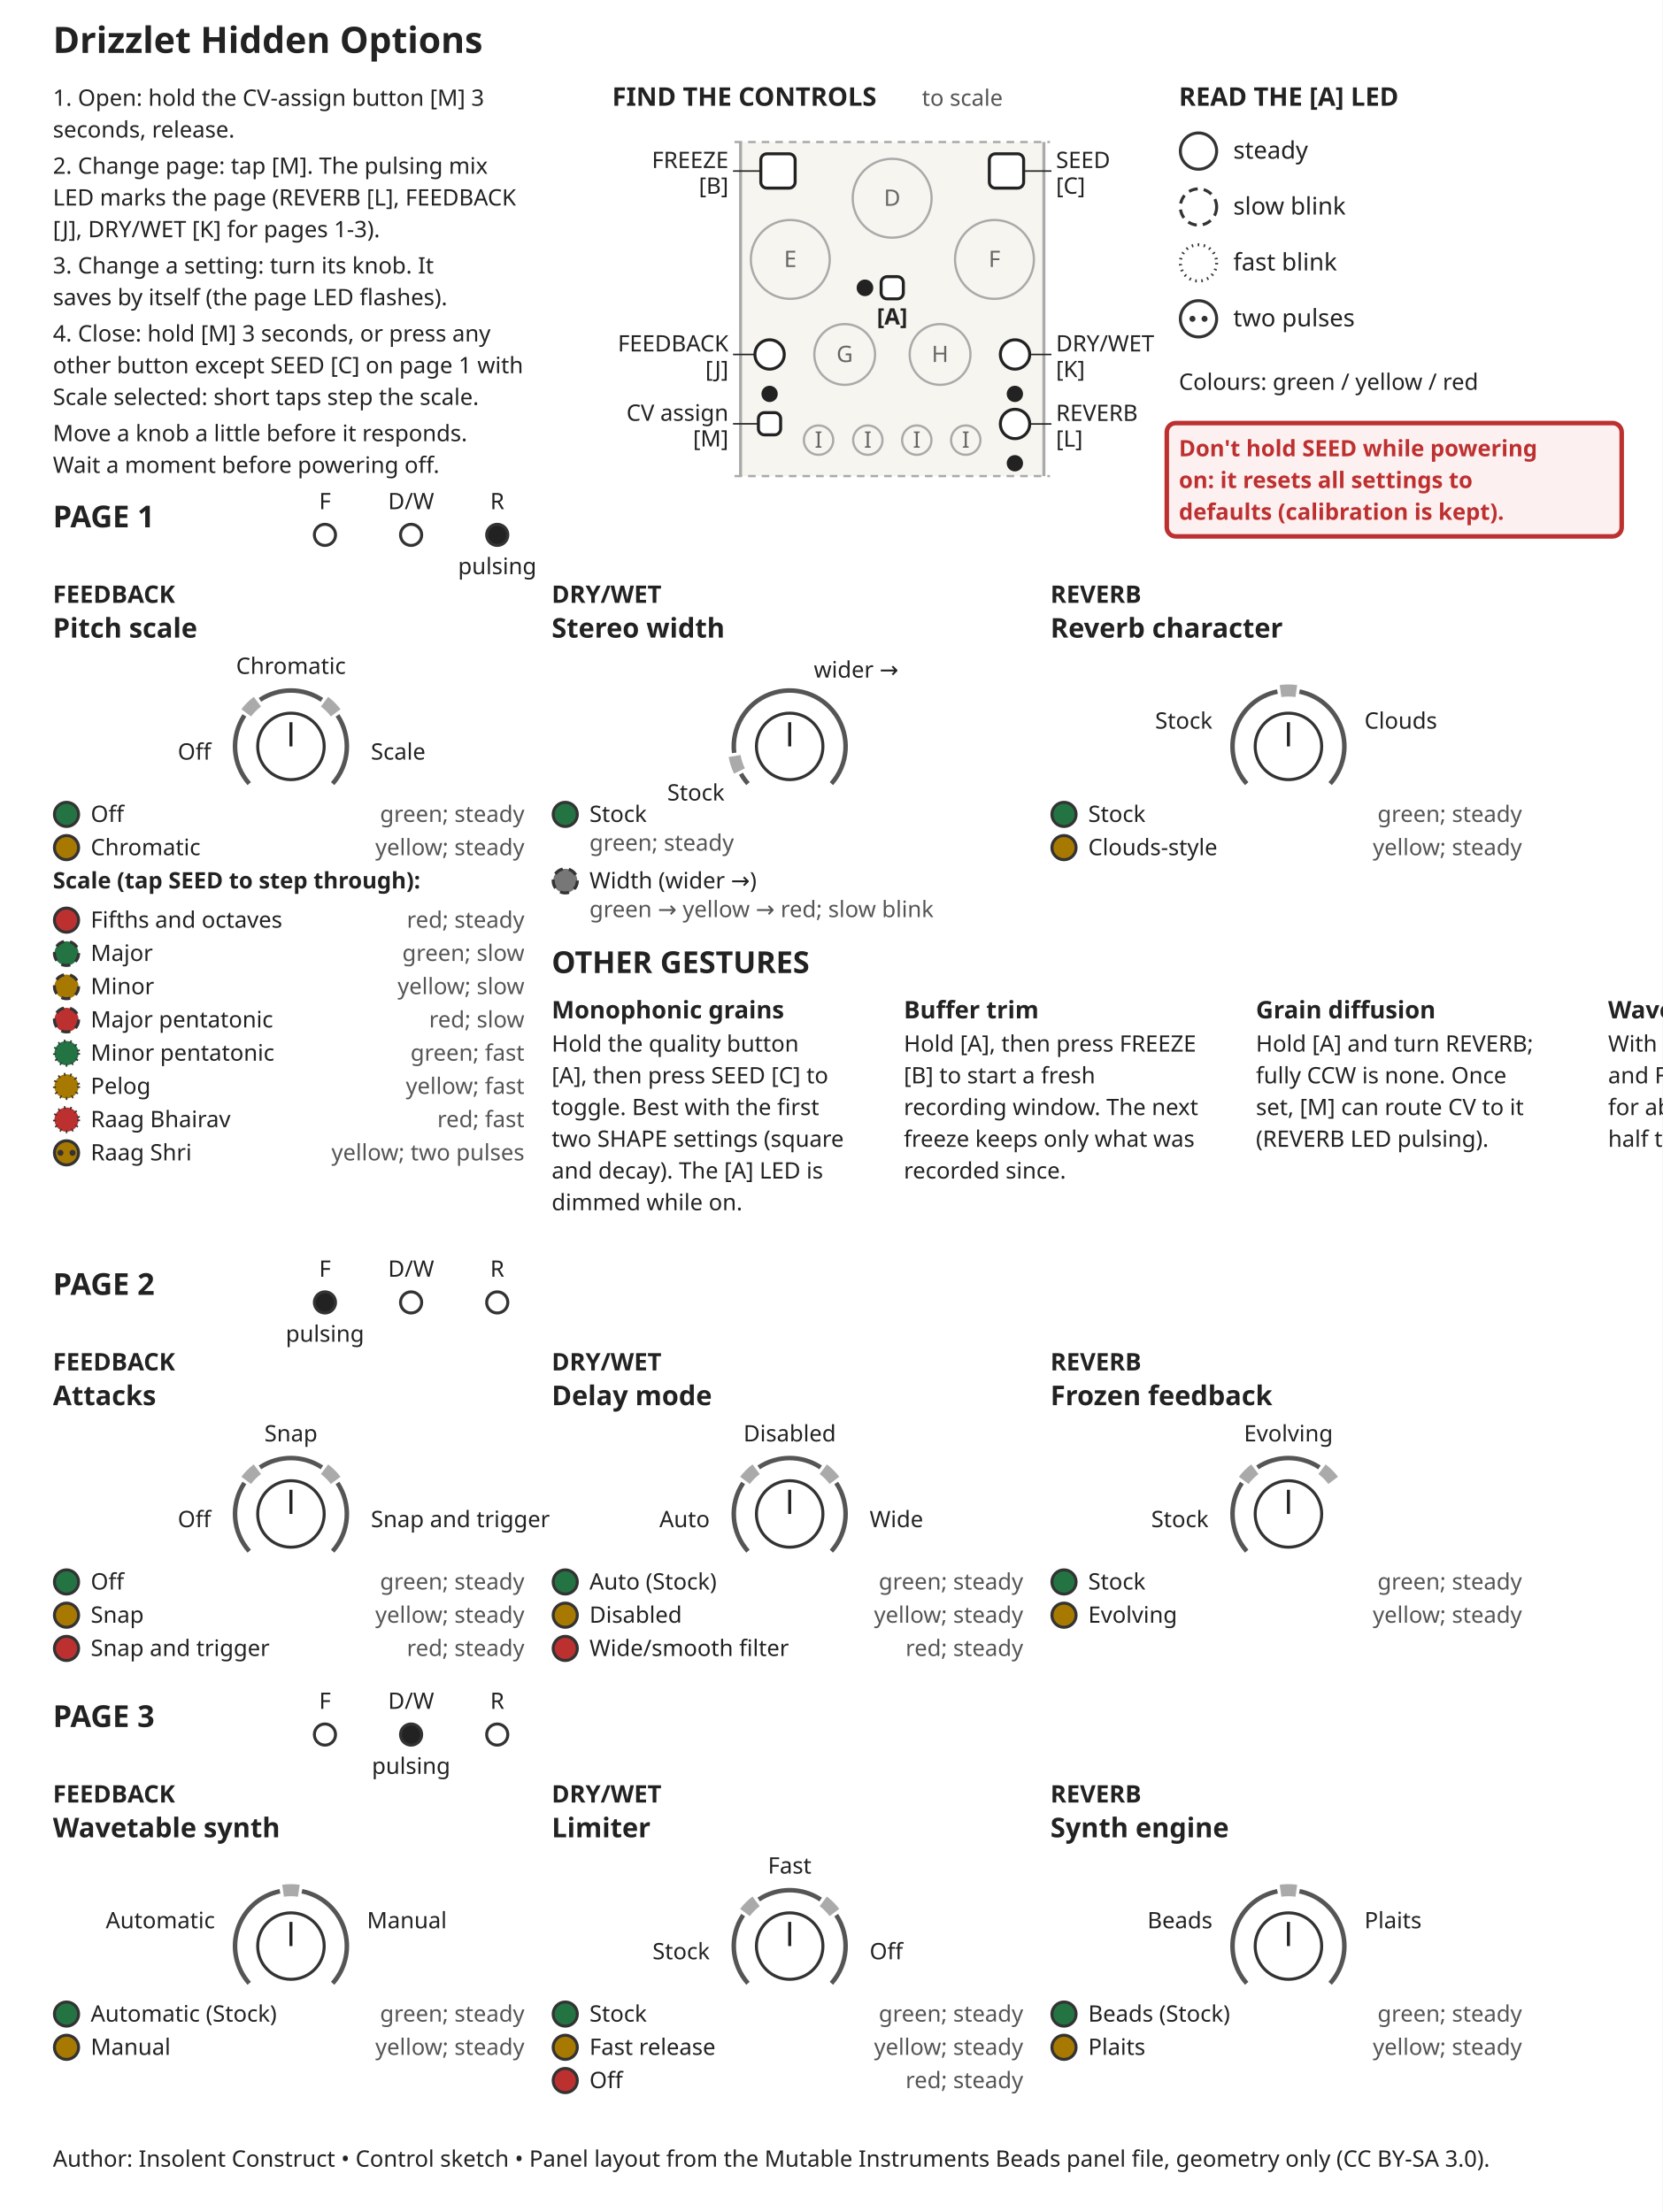
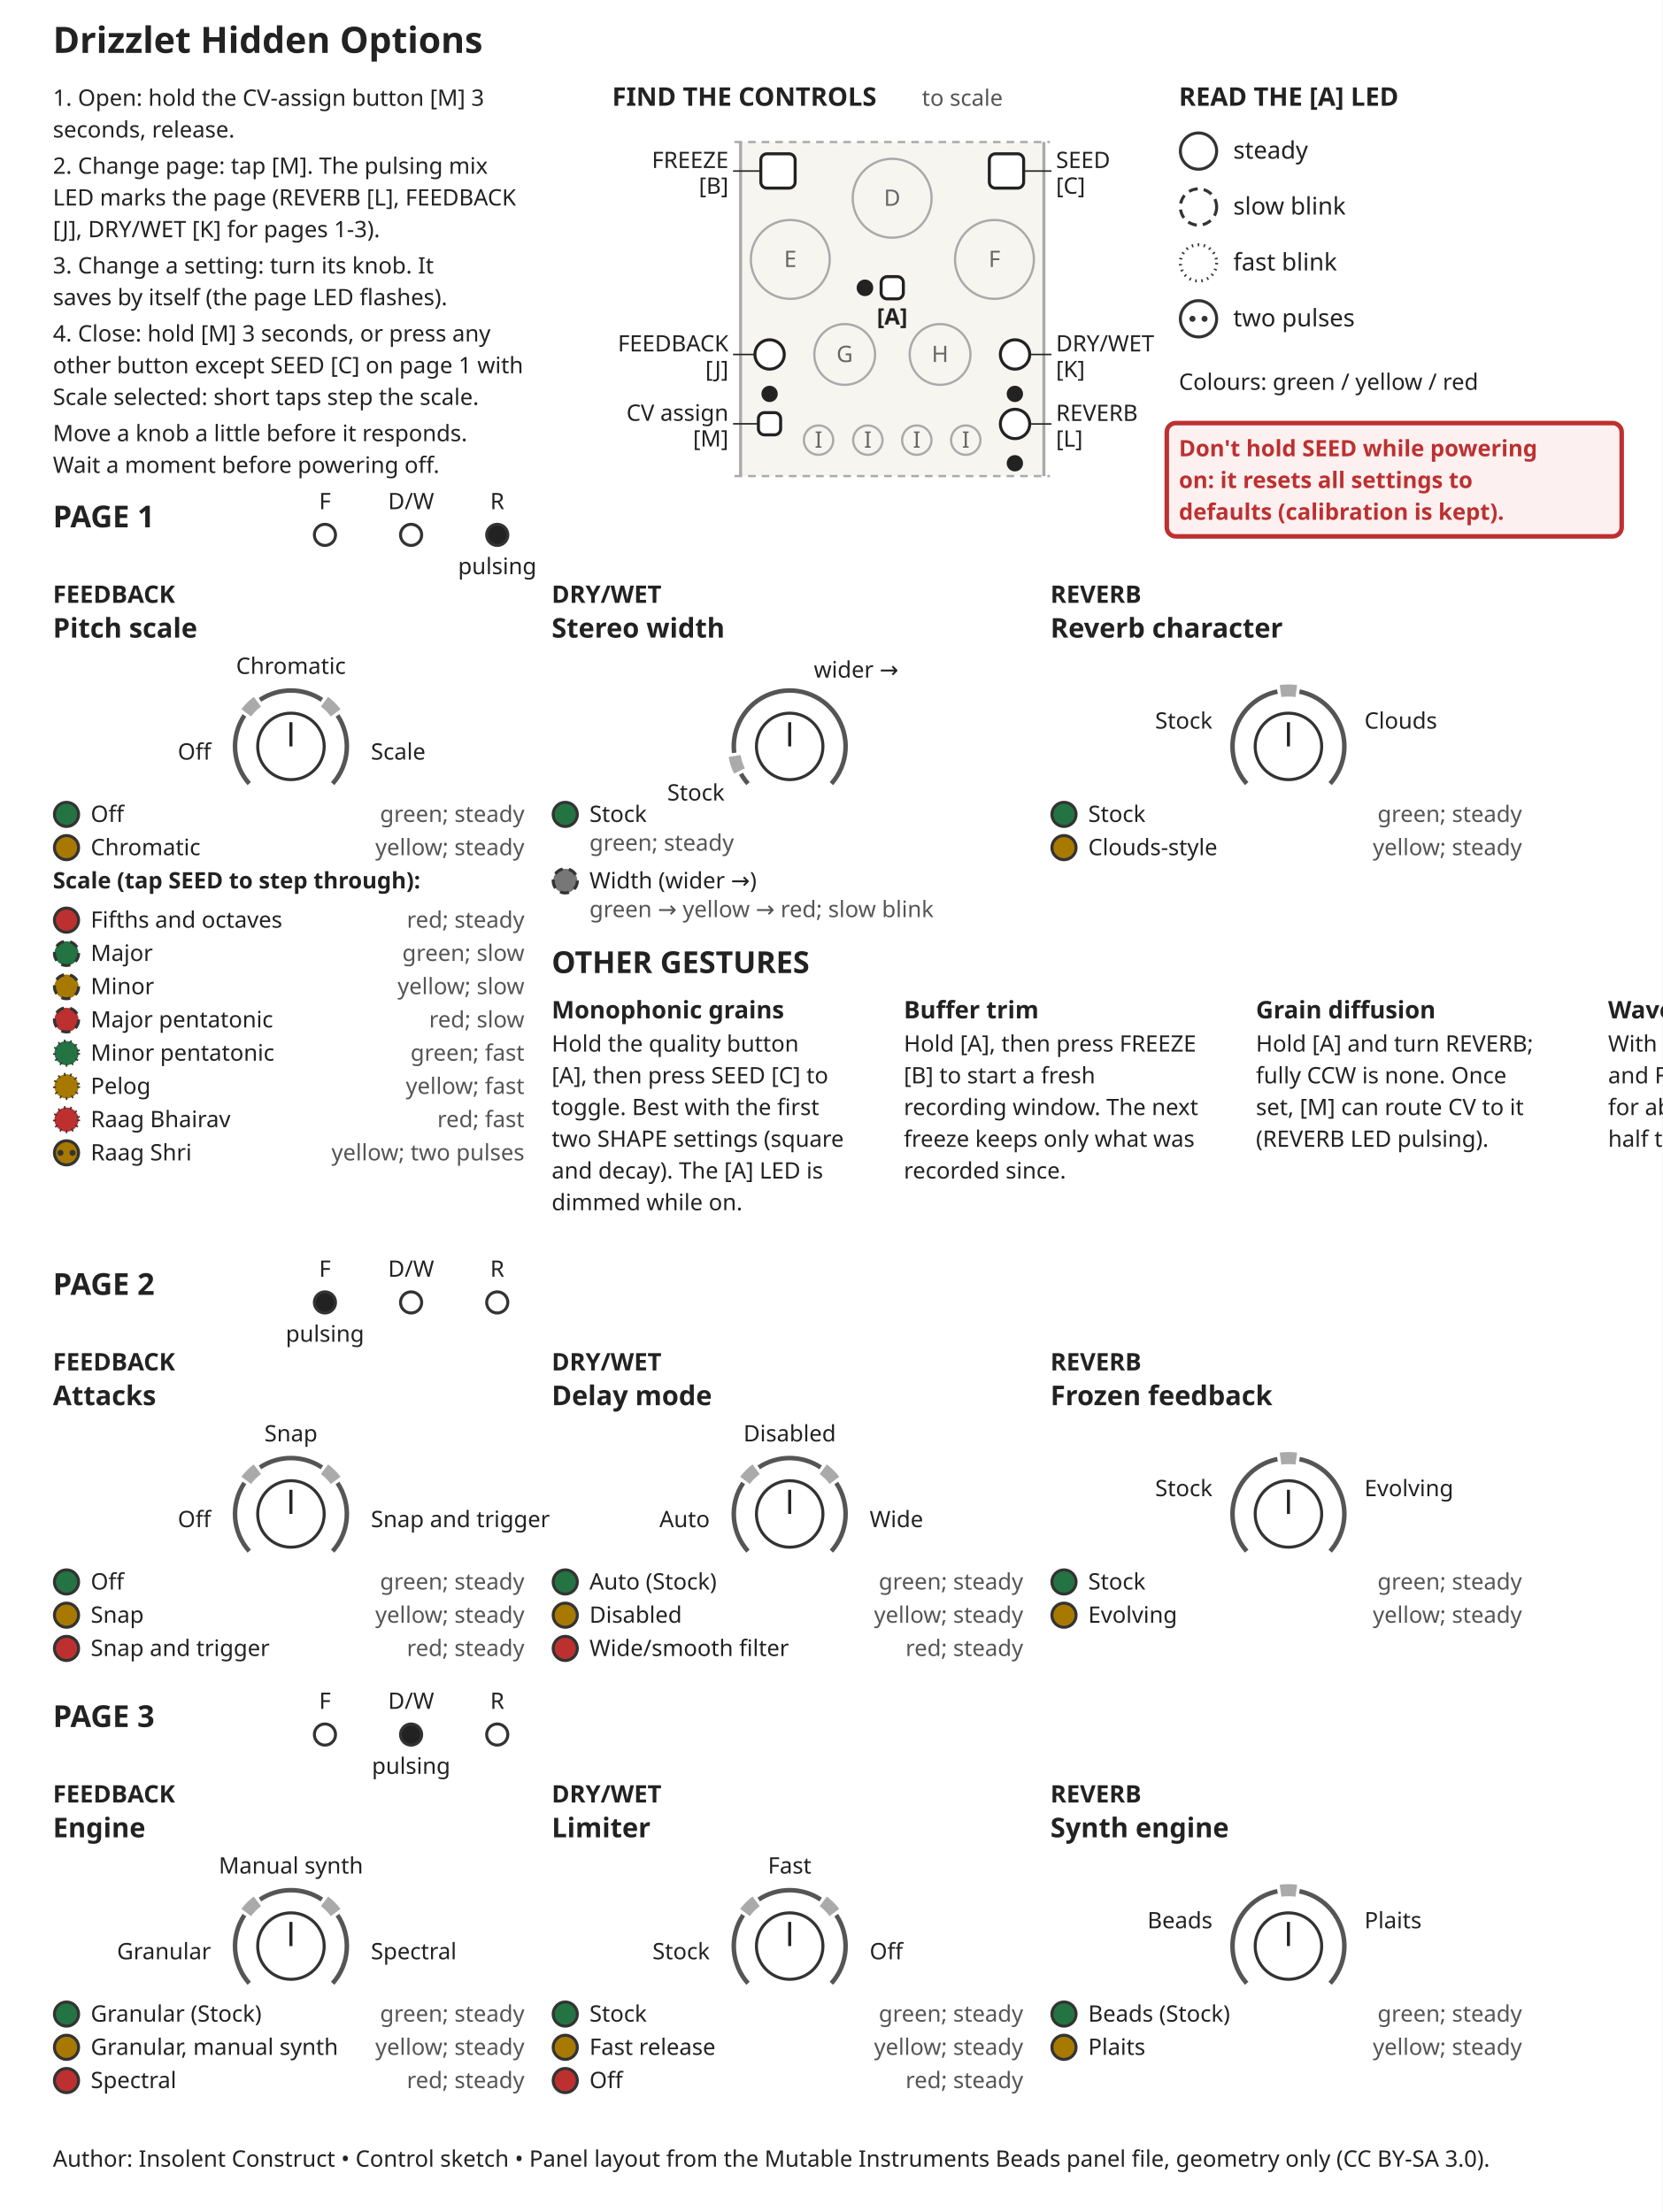
<svg xmlns="http://www.w3.org/2000/svg" width="190mm" height="252.87mm" viewBox="0 0 1100 1464" role="img" aria-labelledby="title desc">
  <rect width="100%" height="100%" fill="white" />
  <g font-family="sans-serif" fill="#222">
    <text x="35" y="35" font-size="24" font-weight="bold" fill="#222" text-anchor="start">Drizzlet Hidden Options</text>
    <text x="35" y="70" font-size="15" font-weight="normal" fill="#222" text-anchor="start">1. Open: hold the CV-assign button [M] 3</text>
    <text x="35" y="91" font-size="15" font-weight="normal" fill="#222" text-anchor="start">seconds, release.</text>
    <text x="35" y="115" font-size="15" font-weight="normal" fill="#222" text-anchor="start">2. Change page: tap [M]. The pulsing mix</text>
    <text x="35" y="136" font-size="15" font-weight="normal" fill="#222" text-anchor="start">LED marks the page (REVERB [L], FEEDBACK</text>
    <text x="35" y="157" font-size="15" font-weight="normal" fill="#222" text-anchor="start">[J], DRY/WET [K] for pages 1-3).</text>
    <text x="35" y="181" font-size="15" font-weight="normal" fill="#222" text-anchor="start">3. Change a setting: turn its knob. It</text>
    <text x="35" y="202" font-size="15" font-weight="normal" fill="#222" text-anchor="start">saves by itself (the page LED flashes).</text>
    <text x="35" y="226" font-size="15" font-weight="normal" fill="#222" text-anchor="start">4. Close: hold [M] 3 seconds, or press any</text>
    <text x="35" y="247" font-size="15" font-weight="normal" fill="#222" text-anchor="start">other button except SEED [C] on page 1 with</text>
    <text x="35" y="268" font-size="15" font-weight="normal" fill="#222" text-anchor="start">Scale selected: short taps step the scale.</text>
    <text x="35" y="292" font-size="15" font-weight="normal" fill="#222" text-anchor="start">Move a knob a little before it responds.</text>
    <text x="35" y="313" font-size="15" font-weight="normal" fill="#222" text-anchor="start">Wait a moment before powering off.</text>
    <text x="405" y="70" font-size="17" font-weight="bold" fill="#222" text-anchor="start">FIND THE CONTROLS</text>
    <text x="610" y="70" font-size="15" font-weight="normal" fill="#555" text-anchor="start">to scale</text>
    <rect x="490.0" y="94.0" width="200.7" height="221.1" fill="#f6f5f0" />
    <line x1="486.0" y1="94.0" x2="694.7" y2="94.0" stroke="#aaa" stroke-width="1.5" stroke-dasharray="5 4" />
    <line x1="486.0" y1="315.1" x2="694.7" y2="315.1" stroke="#aaa" stroke-width="1.5" stroke-dasharray="5 4" />
    <line x1="490.0" y1="94.0" x2="490.0" y2="315.1" stroke="#aaa" stroke-width="2" />
    <line x1="690.7" y1="94.0" x2="690.7" y2="315.1" stroke="#aaa" stroke-width="2" />
    <circle cx="541.6" cy="291.3" r="9.7" fill="none" stroke="#aaa" stroke-width="1.5" />
    <text x="541.6" y="296.3" font-size="15" font-weight="normal" fill="#666" text-anchor="middle">I</text>
    <circle cx="574.2" cy="291.3" r="9.7" fill="none" stroke="#aaa" stroke-width="1.5" />
    <text x="574.2" y="296.3" font-size="15" font-weight="normal" fill="#666" text-anchor="middle">I</text>
    <circle cx="606.6" cy="291.3" r="9.7" fill="none" stroke="#aaa" stroke-width="1.5" />
    <text x="606.6" y="296.3" font-size="15" font-weight="normal" fill="#666" text-anchor="middle">I</text>
    <circle cx="639.0" cy="291.3" r="9.7" fill="none" stroke="#aaa" stroke-width="1.5" />
    <text x="639.0" y="296.3" font-size="15" font-weight="normal" fill="#666" text-anchor="middle">I</text>
    <circle cx="558.9" cy="234.6" r="20.1" fill="none" stroke="#aaa" stroke-width="1.5" />
    <text x="558.9" y="239.6" font-size="15" font-weight="normal" fill="#666" text-anchor="middle">G</text>
    <circle cx="522.9" cy="171.7" r="26.1" fill="none" stroke="#aaa" stroke-width="1.5" />
    <text x="522.9" y="176.7" font-size="15" font-weight="normal" fill="#666" text-anchor="middle">E</text>
    <circle cx="658.0" cy="171.7" r="26.1" fill="none" stroke="#aaa" stroke-width="1.5" />
    <text x="658.0" y="176.7" font-size="15" font-weight="normal" fill="#666" text-anchor="middle">F</text>
    <rect x="583.0" y="183.1" width="14.7" height="14.7" rx="4" fill="white" stroke="#222" stroke-width="2" />
    <circle cx="572.3" cy="190.5" r="4.5" fill="#222" stroke="#222" stroke-width="2" />
    <rect x="501.8" y="273.1" width="14.7" height="14.7" rx="4" fill="white" stroke="#222" stroke-width="2" />
    <circle cx="622.0" cy="234.6" r="20.1" fill="none" stroke="#aaa" stroke-width="1.5" />
    <text x="622.0" y="239.6" font-size="15" font-weight="normal" fill="#666" text-anchor="middle">H</text>
    <circle cx="509.2" cy="234.6" r="9.7" fill="white" stroke="#222" stroke-width="2" />
    <circle cx="671.6" cy="234.6" r="9.7" fill="white" stroke="#222" stroke-width="2" />
    <circle cx="671.6" cy="280.6" r="9.7" fill="white" stroke="#222" stroke-width="2" />
    <circle cx="590.3" cy="131.2" r="26.1" fill="none" stroke="#aaa" stroke-width="1.5" />
    <text x="590.3" y="136.2" font-size="15" font-weight="normal" fill="#666" text-anchor="middle">D</text>
    <rect x="503.4" y="101.8" width="22.7" height="22.7" rx="4" fill="white" stroke="#222" stroke-width="2" />
    <rect x="654.6" y="101.8" width="22.7" height="22.7" rx="4" fill="white" stroke="#222" stroke-width="2" />
    <circle cx="509.2" cy="260.7" r="4.4" fill="#222" stroke="#222" stroke-width="2" />
    <circle cx="671.5" cy="260.7" r="4.4" fill="#222" stroke="#222" stroke-width="2" />
    <circle cx="671.5" cy="306.6" r="4.4" fill="#222" stroke="#222" stroke-width="2" />
    <text x="482.0" y="111.2" font-size="15" font-weight="normal" fill="#222" text-anchor="end">FREEZE</text>
    <text x="482.0" y="128.2" font-size="15" font-weight="normal" fill="#222" text-anchor="end">[B]</text>
    <line x1="485.0" y1="113.2" x2="503.4" y2="113.2" stroke="#222" stroke-width="1" />
    <text x="698.7" y="111.2" font-size="15" font-weight="normal" fill="#222" text-anchor="start">SEED</text>
    <text x="698.7" y="128.2" font-size="15" font-weight="normal" fill="#222" text-anchor="start">[C]</text>
    <line x1="695.7" y1="113.2" x2="677.3" y2="113.2" stroke="#222" stroke-width="1" />
    <text x="590.3" y="214.8" font-size="15" font-weight="bold" fill="#222" text-anchor="middle">[A]</text>
    <text x="482.0" y="232.6" font-size="15" font-weight="normal" fill="#222" text-anchor="end">FEEDBACK</text>
    <text x="482.0" y="249.6" font-size="15" font-weight="normal" fill="#222" text-anchor="end">[J]</text>
    <line x1="485.0" y1="234.6" x2="499.6" y2="234.6" stroke="#222" stroke-width="1" />
    <text x="482.0" y="278.5" font-size="15" font-weight="normal" fill="#222" text-anchor="end">CV assign</text>
    <text x="482.0" y="295.5" font-size="15" font-weight="normal" fill="#222" text-anchor="end">[M]</text>
    <line x1="485.0" y1="280.5" x2="501.8" y2="280.5" stroke="#222" stroke-width="1" />
    <text x="698.7" y="232.6" font-size="15" font-weight="normal" fill="#222" text-anchor="start">DRY/WET</text>
    <text x="698.7" y="249.6" font-size="15" font-weight="normal" fill="#222" text-anchor="start">[K]</text>
    <line x1="695.7" y1="234.6" x2="681.2" y2="234.6" stroke="#222" stroke-width="1" />
    <text x="698.7" y="278.6" font-size="15" font-weight="normal" fill="#222" text-anchor="start">REVERB</text>
    <text x="698.7" y="295.6" font-size="15" font-weight="normal" fill="#222" text-anchor="start">[L]</text>
    <line x1="695.7" y1="280.6" x2="681.2" y2="280.6" stroke="#222" stroke-width="1" />
    <text x="780" y="70" font-size="17" font-weight="bold" fill="#222" text-anchor="start">READ THE [A] LED</text>
    <circle cx="793" cy="100" r="12" fill="white" stroke="#333" stroke-width="2" />
    <text x="816" y="105" font-size="16" font-weight="normal" fill="#222" text-anchor="start">steady</text>
    <circle cx="793" cy="137" r="12" fill="white" stroke="#333" stroke-width="2" stroke-dasharray="6 4" />
    <text x="816" y="142" font-size="16" font-weight="normal" fill="#222" text-anchor="start">slow blink</text>
    <circle cx="793" cy="174" r="12" fill="white" stroke="#333" stroke-width="2" stroke-dasharray="1 3" />
    <text x="816" y="179" font-size="16" font-weight="normal" fill="#222" text-anchor="start">fast blink</text>
    <circle cx="793" cy="211" r="12" fill="white" stroke="#333" stroke-width="2" />
    <circle cx="789" cy="211" r="1" fill="#222" stroke="#333" stroke-width="2" />
    <circle cx="797" cy="211" r="1" fill="#222" stroke="#333" stroke-width="2" />
    <text x="816" y="216" font-size="16" font-weight="normal" fill="#222" text-anchor="start">two pulses</text>
    <text x="780" y="258" font-size="15" font-weight="normal" fill="#222" text-anchor="start">Colours: green / yellow / red</text>
    <rect x="772" y="280" width="301" height="75" rx="6" fill="#fdf0f0" stroke="#bd3030" stroke-width="3" />
    <text x="780" y="302" font-size="15" font-weight="bold" fill="#bd3030" text-anchor="start">Don't hold SEED while powering</text>
    <text x="780" y="323" font-size="15" font-weight="bold" fill="#bd3030" text-anchor="start">on: it resets all settings to</text>
    <text x="780" y="344" font-size="15" font-weight="bold" fill="#bd3030" text-anchor="start">defaults (calibration is kept).</text>
    <text x="35" y="349" font-size="20" font-weight="bold" fill="#222" text-anchor="start">PAGE 1</text>
    <text x="215" y="337" font-size="15" font-weight="normal" fill="#222" text-anchor="middle">F</text>
    <circle cx="215" cy="354" r="7" fill="white" stroke="#333" stroke-width="2" />
    <text x="272" y="337" font-size="15" font-weight="normal" fill="#222" text-anchor="middle">D/W</text>
    <circle cx="272" cy="354" r="7" fill="white" stroke="#333" stroke-width="2" />
    <text x="329" y="337" font-size="15" font-weight="normal" fill="#222" text-anchor="middle">R</text>
    <circle cx="329" cy="354" r="7" fill="#222" stroke="#333" stroke-width="2" />
    <text x="329" y="380" font-size="15" font-weight="normal" fill="#222" text-anchor="middle">pulsing</text>
    <text x="35" y="399" font-size="16" font-weight="bold" fill="#222" text-anchor="start">FEEDBACK</text>
    <text x="35" y="422" font-size="18" font-weight="bold" fill="#222" text-anchor="start">Pitch scale</text>
    <circle cx="192.5" cy="494" r="22" fill="white" stroke="#333" stroke-width="2" />
    <path d="M 192.5 494 v -16" stroke="#222" stroke-width="2" />
    <path d="M 164.900 518.642 A 37 37 0 0 1 161.703 473.492" fill="none" stroke="#555" stroke-width="3" />
    <text x="139.63" y="502.74" font-size="15" font-weight="normal" fill="#222" text-anchor="end">Off</text>
    <path d="M 171.992 463.203 A 37 37 0 0 1 213.008 463.203" fill="none" stroke="#555" stroke-width="3" />
    <text x="192.5" y="446.0" font-size="15" font-weight="normal" fill="#222" text-anchor="middle">Chromatic</text>
    <path d="M 223.297 473.492 A 37 37 0 0 1 220.100 518.642" fill="none" stroke="#555" stroke-width="3" />
    <text x="245.37" y="502.74" font-size="15" font-weight="normal" fill="#222" text-anchor="start">Scale</text>
    <path d="M 162.912 471.784 A 37 37 0 0 1 170.284 464.412" fill="none" stroke="#aaa" stroke-width="8" />
    <path d="M 214.716 464.412 A 37 37 0 0 1 222.088 471.784" fill="none" stroke="#aaa" stroke-width="8" />
    <circle cx="44" cy="539" r="8" fill="#247443" stroke="#333" stroke-width="2" />
    <text x="60" y="544" font-size="15" font-weight="normal" fill="#222" text-anchor="start">Off</text>
    <text x="347" y="544" font-size="15" font-weight="normal" fill="#555" text-anchor="end">green; steady</text>
    <circle cx="44" cy="561" r="8" fill="#a87900" stroke="#333" stroke-width="2" />
    <text x="60" y="566" font-size="15" font-weight="normal" fill="#222" text-anchor="start">Chromatic</text>
    <text x="347" y="566" font-size="15" font-weight="normal" fill="#555" text-anchor="end">yellow; steady</text>
    <text x="35" y="588" font-size="15" font-weight="bold" fill="#222" text-anchor="start">Scale (tap SEED to step through):</text>
    <circle cx="44" cy="609" r="8" fill="#bd3030" stroke="#333" stroke-width="2" />
    <text x="60" y="614" font-size="15" font-weight="normal" fill="#222" text-anchor="start">Fifths and octaves</text>
    <text x="347" y="614" font-size="15" font-weight="normal" fill="#555" text-anchor="end">red; steady</text>
    <circle cx="44" cy="631" r="8" fill="#247443" stroke="#333" stroke-width="2" stroke-dasharray="6 4" />
    <text x="60" y="636" font-size="15" font-weight="normal" fill="#222" text-anchor="start">Major</text>
    <text x="347" y="636" font-size="15" font-weight="normal" fill="#555" text-anchor="end">green; slow</text>
    <circle cx="44" cy="653" r="8" fill="#a87900" stroke="#333" stroke-width="2" stroke-dasharray="6 4" />
    <text x="60" y="658" font-size="15" font-weight="normal" fill="#222" text-anchor="start">Minor</text>
    <text x="347" y="658" font-size="15" font-weight="normal" fill="#555" text-anchor="end">yellow; slow</text>
    <circle cx="44" cy="675" r="8" fill="#bd3030" stroke="#333" stroke-width="2" stroke-dasharray="6 4" />
    <text x="60" y="680" font-size="15" font-weight="normal" fill="#222" text-anchor="start">Major pentatonic</text>
    <text x="347" y="680" font-size="15" font-weight="normal" fill="#555" text-anchor="end">red; slow</text>
    <circle cx="44" cy="697" r="8" fill="#247443" stroke="#333" stroke-width="2" stroke-dasharray="1 3" />
    <text x="60" y="702" font-size="15" font-weight="normal" fill="#222" text-anchor="start">Minor pentatonic</text>
    <text x="347" y="702" font-size="15" font-weight="normal" fill="#555" text-anchor="end">green; fast</text>
    <circle cx="44" cy="719" r="8" fill="#a87900" stroke="#333" stroke-width="2" stroke-dasharray="1 3" />
    <text x="60" y="724" font-size="15" font-weight="normal" fill="#222" text-anchor="start">Pelog</text>
    <text x="347" y="724" font-size="15" font-weight="normal" fill="#555" text-anchor="end">yellow; fast</text>
    <circle cx="44" cy="741" r="8" fill="#bd3030" stroke="#333" stroke-width="2" stroke-dasharray="1 3" />
    <text x="60" y="746" font-size="15" font-weight="normal" fill="#222" text-anchor="start">Raag Bhairav</text>
    <text x="347" y="746" font-size="15" font-weight="normal" fill="#555" text-anchor="end">red; fast</text>
    <circle cx="44" cy="763" r="8" fill="#a87900" stroke="#333" stroke-width="2" />
    <circle cx="40" cy="763" r="1" fill="#222" stroke="#333" stroke-width="2" />
    <circle cx="48" cy="763" r="1" fill="#222" stroke="#333" stroke-width="2" />
    <text x="60" y="768" font-size="15" font-weight="normal" fill="#222" text-anchor="start">Raag Shri</text>
    <text x="347" y="768" font-size="15" font-weight="normal" fill="#555" text-anchor="end">yellow; two pulses</text>
    <text x="365" y="399" font-size="16" font-weight="bold" fill="#222" text-anchor="start">DRY/WET</text>
    <text x="365" y="422" font-size="18" font-weight="bold" fill="#222" text-anchor="start">Stereo width</text>
    <circle cx="522.5" cy="494" r="22" fill="white" stroke="#333" stroke-width="2" />
    <path d="M 522.5 494 v -16" stroke="#222" stroke-width="2" />
    <path d="M 494.900 518.642 A 37 37 0 0 1 490.246 512.130" fill="none" stroke="#555" stroke-width="3" />
    <text x="479.38" y="529.81" font-size="15" font-weight="normal" fill="#222" text-anchor="end">Stock</text>
    <path d="M 485.750 498.291 A 37 37 0 1 1 550.100 518.642" fill="none" stroke="#555" stroke-width="3" />
    <text x="538.48" y="448.47" font-size="15" font-weight="normal" fill="#222" text-anchor="start">wider →</text>
    <path d="M 489.273 510.278 A 37 37 0 0 1 486.051 500.361" fill="none" stroke="#aaa" stroke-width="8" />
    <circle cx="374" cy="539" r="8" fill="#247443" stroke="#333" stroke-width="2" />
    <text x="390" y="544" font-size="15" font-weight="normal" fill="#222" text-anchor="start">Stock</text>
    <text x="390" y="563" font-size="15" font-weight="normal" fill="#555" text-anchor="start">green; steady</text>
    <circle cx="374" cy="583" r="8" fill="#777" stroke="#333" stroke-width="2" stroke-dasharray="6 4" />
    <text x="390" y="588" font-size="15" font-weight="normal" fill="#222" text-anchor="start">Width (wider →)</text>
    <text x="390" y="607" font-size="15" font-weight="normal" fill="#555" text-anchor="start">green → yellow → red; slow blink</text>
    <text x="695" y="399" font-size="16" font-weight="bold" fill="#222" text-anchor="start">REVERB</text>
    <text x="695" y="422" font-size="18" font-weight="bold" fill="#222" text-anchor="start">Reverb character</text>
    <circle cx="852.5" cy="494" r="22" fill="white" stroke="#333" stroke-width="2" />
    <path d="M 852.5 494 v -16" stroke="#222" stroke-width="2" />
    <path d="M 824.900 518.642 A 37 37 0 0 1 845.225 457.722" fill="none" stroke="#555" stroke-width="3" />
    <text x="802.22" y="482.23" font-size="15" font-weight="normal" fill="#222" text-anchor="end">Stock</text>
    <path d="M 859.775 457.722 A 37 37 0 0 1 880.100 518.642" fill="none" stroke="#555" stroke-width="3" />
    <text x="902.78" y="482.23" font-size="15" font-weight="normal" fill="#222" text-anchor="start">Clouds</text>
    <path d="M 847.287 457.369 A 37 37 0 0 1 857.713 457.369" fill="none" stroke="#aaa" stroke-width="8" />
    <circle cx="704" cy="539" r="8" fill="#247443" stroke="#333" stroke-width="2" />
    <text x="720" y="544" font-size="15" font-weight="normal" fill="#222" text-anchor="start">Stock</text>
    <text x="1007" y="544" font-size="15" font-weight="normal" fill="#555" text-anchor="end">green; steady</text>
    <circle cx="704" cy="561" r="8" fill="#a87900" stroke="#333" stroke-width="2" />
    <text x="720" y="566" font-size="15" font-weight="normal" fill="#222" text-anchor="start">Clouds-style</text>
    <text x="1007" y="566" font-size="15" font-weight="normal" fill="#555" text-anchor="end">yellow; steady</text>
    <text x="365" y="644" font-size="20" font-weight="bold" fill="#222" text-anchor="start">OTHER GESTURES</text>
    <text x="365" y="674" font-size="16" font-weight="bold" fill="#222" text-anchor="start">Monophonic grains</text>
    <text x="365" y="696" font-size="15" font-weight="normal" fill="#222" text-anchor="start">Hold the quality button</text>
    <text x="365" y="717" font-size="15" font-weight="normal" fill="#222" text-anchor="start">[A], then press SEED [C] to</text>
    <text x="365" y="738" font-size="15" font-weight="normal" fill="#222" text-anchor="start">toggle. Best with the first</text>
    <text x="365" y="759" font-size="15" font-weight="normal" fill="#222" text-anchor="start">two SHAPE settings (square</text>
    <text x="365" y="780" font-size="15" font-weight="normal" fill="#222" text-anchor="start">and decay). The [A] LED is</text>
    <text x="365" y="801" font-size="15" font-weight="normal" fill="#222" text-anchor="start">dimmed while on.</text>
    <text x="598" y="674" font-size="16" font-weight="bold" fill="#222" text-anchor="start">Buffer trim</text>
    <text x="598" y="696" font-size="15" font-weight="normal" fill="#222" text-anchor="start">Hold [A], then press FREEZE</text>
    <text x="598" y="717" font-size="15" font-weight="normal" fill="#222" text-anchor="start">[B] to start a fresh</text>
    <text x="598" y="738" font-size="15" font-weight="normal" fill="#222" text-anchor="start">recording window. The next</text>
    <text x="598" y="759" font-size="15" font-weight="normal" fill="#222" text-anchor="start">freeze keeps only what was</text>
    <text x="598" y="780" font-size="15" font-weight="normal" fill="#222" text-anchor="start">recorded since.</text>
    <text x="831" y="674" font-size="16" font-weight="bold" fill="#222" text-anchor="start">Grain diffusion</text>
    <text x="831" y="696" font-size="15" font-weight="normal" fill="#222" text-anchor="start">Hold [A] and turn REVERB;</text>
    <text x="831" y="717" font-size="15" font-weight="normal" fill="#222" text-anchor="start">fully CCW is none. Once</text>
    <text x="831" y="738" font-size="15" font-weight="normal" fill="#222" text-anchor="start">set, [M] can route CV to it</text>
    <text x="831" y="759" font-size="15" font-weight="normal" fill="#222" text-anchor="start">(REVERB LED pulsing).</text>
    <text x="1064" y="674" font-size="16" font-weight="bold" fill="#222" text-anchor="start">Wavetable synth (Manual)</text>
    <text x="1064" y="696" font-size="15" font-weight="normal" fill="#222" text-anchor="start">With both inputs unplugged</text>
    <text x="1064" y="717" font-size="15" font-weight="normal" fill="#222" text-anchor="start">and FREEZE off, hold [A]</text>
    <text x="1064" y="738" font-size="15" font-weight="normal" fill="#222" text-anchor="start">for about a second and a</text>
    <text x="1064" y="759" font-size="15" font-weight="normal" fill="#222" text-anchor="start">half to start or stop it.</text>
    <text x="35" y="857" font-size="20" font-weight="bold" fill="#222" text-anchor="start">PAGE 2</text>
    <text x="215" y="845" font-size="15" font-weight="normal" fill="#222" text-anchor="middle">F</text>
    <circle cx="215" cy="862" r="7" fill="#222" stroke="#333" stroke-width="2" />
    <text x="215" y="888" font-size="15" font-weight="normal" fill="#222" text-anchor="middle">pulsing</text>
    <text x="272" y="845" font-size="15" font-weight="normal" fill="#222" text-anchor="middle">D/W</text>
    <circle cx="272" cy="862" r="7" fill="white" stroke="#333" stroke-width="2" />
    <text x="329" y="845" font-size="15" font-weight="normal" fill="#222" text-anchor="middle">R</text>
    <circle cx="329" cy="862" r="7" fill="white" stroke="#333" stroke-width="2" />
    <text x="35" y="907" font-size="16" font-weight="bold" fill="#222" text-anchor="start">FEEDBACK</text>
    <text x="35" y="930" font-size="18" font-weight="bold" fill="#222" text-anchor="start">Attacks</text>
    <circle cx="192.5" cy="1002" r="22" fill="white" stroke="#333" stroke-width="2" />
    <path d="M 192.5 1002 v -16" stroke="#222" stroke-width="2" />
    <path d="M 164.900 1026.642 A 37 37 0 0 1 161.703 981.492" fill="none" stroke="#555" stroke-width="3" />
    <text x="139.63" y="1010.74" font-size="15" font-weight="normal" fill="#222" text-anchor="end">Off</text>
    <path d="M 171.992 971.203 A 37 37 0 0 1 213.008 971.203" fill="none" stroke="#555" stroke-width="3" />
    <text x="192.5" y="954.0" font-size="15" font-weight="normal" fill="#222" text-anchor="middle">Snap</text>
    <path d="M 223.297 981.492 A 37 37 0 0 1 220.100 1026.642" fill="none" stroke="#555" stroke-width="3" />
    <text x="245.37" y="1010.74" font-size="15" font-weight="normal" fill="#222" text-anchor="start">Snap and trigger</text>
    <path d="M 162.912 979.784 A 37 37 0 0 1 170.284 972.412" fill="none" stroke="#aaa" stroke-width="8" />
    <path d="M 214.716 972.412 A 37 37 0 0 1 222.088 979.784" fill="none" stroke="#aaa" stroke-width="8" />
    <circle cx="44" cy="1047" r="8" fill="#247443" stroke="#333" stroke-width="2" />
    <text x="60" y="1052" font-size="15" font-weight="normal" fill="#222" text-anchor="start">Off</text>
    <text x="347" y="1052" font-size="15" font-weight="normal" fill="#555" text-anchor="end">green; steady</text>
    <circle cx="44" cy="1069" r="8" fill="#a87900" stroke="#333" stroke-width="2" />
    <text x="60" y="1074" font-size="15" font-weight="normal" fill="#222" text-anchor="start">Snap</text>
    <text x="347" y="1074" font-size="15" font-weight="normal" fill="#555" text-anchor="end">yellow; steady</text>
    <circle cx="44" cy="1091" r="8" fill="#bd3030" stroke="#333" stroke-width="2" />
    <text x="60" y="1096" font-size="15" font-weight="normal" fill="#222" text-anchor="start">Snap and trigger</text>
    <text x="347" y="1096" font-size="15" font-weight="normal" fill="#555" text-anchor="end">red; steady</text>
    <text x="365" y="907" font-size="16" font-weight="bold" fill="#222" text-anchor="start">DRY/WET</text>
    <text x="365" y="930" font-size="18" font-weight="bold" fill="#222" text-anchor="start">Delay mode</text>
    <circle cx="522.5" cy="1002" r="22" fill="white" stroke="#333" stroke-width="2" />
    <path d="M 522.5 1002 v -16" stroke="#222" stroke-width="2" />
    <path d="M 494.900 1026.642 A 37 37 0 0 1 491.703 981.492" fill="none" stroke="#555" stroke-width="3" />
    <text x="469.63" y="1010.74" font-size="15" font-weight="normal" fill="#222" text-anchor="end">Auto</text>
    <path d="M 501.992 971.203 A 37 37 0 0 1 543.008 971.203" fill="none" stroke="#555" stroke-width="3" />
    <text x="522.5" y="954.0" font-size="15" font-weight="normal" fill="#222" text-anchor="middle">Disabled</text>
    <path d="M 553.297 981.492 A 37 37 0 0 1 550.100 1026.642" fill="none" stroke="#555" stroke-width="3" />
    <text x="575.37" y="1010.74" font-size="15" font-weight="normal" fill="#222" text-anchor="start">Wide</text>
    <path d="M 492.912 979.784 A 37 37 0 0 1 500.284 972.412" fill="none" stroke="#aaa" stroke-width="8" />
    <path d="M 544.716 972.412 A 37 37 0 0 1 552.088 979.784" fill="none" stroke="#aaa" stroke-width="8" />
    <circle cx="374" cy="1047" r="8" fill="#247443" stroke="#333" stroke-width="2" />
    <text x="390" y="1052" font-size="15" font-weight="normal" fill="#222" text-anchor="start">Auto (Stock)</text>
    <text x="677" y="1052" font-size="15" font-weight="normal" fill="#555" text-anchor="end">green; steady</text>
    <circle cx="374" cy="1069" r="8" fill="#a87900" stroke="#333" stroke-width="2" />
    <text x="390" y="1074" font-size="15" font-weight="normal" fill="#222" text-anchor="start">Disabled</text>
    <text x="677" y="1074" font-size="15" font-weight="normal" fill="#555" text-anchor="end">yellow; steady</text>
    <circle cx="374" cy="1091" r="8" fill="#bd3030" stroke="#333" stroke-width="2" />
    <text x="390" y="1096" font-size="15" font-weight="normal" fill="#222" text-anchor="start">Wide/smooth filter</text>
    <text x="677" y="1096" font-size="15" font-weight="normal" fill="#555" text-anchor="end">red; steady</text>
    <text x="695" y="907" font-size="16" font-weight="bold" fill="#222" text-anchor="start">REVERB</text>
    <text x="695" y="930" font-size="18" font-weight="bold" fill="#222" text-anchor="start">Frozen feedback</text>
    <circle cx="852.5" cy="1002" r="22" fill="white" stroke="#333" stroke-width="2" />
    <path d="M 852.5 1002 v -16" stroke="#222" stroke-width="2" />
-     <path d="M 824.900 1026.642 A 37 37 0 0 1 821.703 981.492" fill="none" stroke="#555" stroke-width="3" />
-     <text x="799.63" y="1010.74" font-size="15" font-weight="normal" fill="#222" text-anchor="end">Stock</text>
-     <path d="M 831.992 971.203 A 37 37 0 0 1 873.008 971.203" fill="none" stroke="#555" stroke-width="3" />
-     <text x="852.5" y="954.0" font-size="15" font-weight="normal" fill="#222" text-anchor="middle">Evolving</text>
-     <path d="M 822.912 979.784 A 37 37 0 0 1 830.284 972.412" fill="none" stroke="#aaa" stroke-width="8" />
-     <path d="M 874.716 972.412 A 37 37 0 0 1 882.088 979.784" fill="none" stroke="#aaa" stroke-width="8" />
+     <path d="M 824.900 1026.642 A 37 37 0 0 1 845.225 965.722" fill="none" stroke="#555" stroke-width="3" />
+     <text x="802.22" y="990.23" font-size="15" font-weight="normal" fill="#222" text-anchor="end">Stock</text>
+     <path d="M 859.775 965.722 A 37 37 0 0 1 880.100 1026.642" fill="none" stroke="#555" stroke-width="3" />
+     <text x="902.78" y="990.23" font-size="15" font-weight="normal" fill="#222" text-anchor="start">Evolving</text>
+     <path d="M 847.287 965.369 A 37 37 0 0 1 857.713 965.369" fill="none" stroke="#aaa" stroke-width="8" />
    <circle cx="704" cy="1047" r="8" fill="#247443" stroke="#333" stroke-width="2" />
    <text x="720" y="1052" font-size="15" font-weight="normal" fill="#222" text-anchor="start">Stock</text>
    <text x="1007" y="1052" font-size="15" font-weight="normal" fill="#555" text-anchor="end">green; steady</text>
    <circle cx="704" cy="1069" r="8" fill="#a87900" stroke="#333" stroke-width="2" />
    <text x="720" y="1074" font-size="15" font-weight="normal" fill="#222" text-anchor="start">Evolving</text>
    <text x="1007" y="1074" font-size="15" font-weight="normal" fill="#555" text-anchor="end">yellow; steady</text>
    <text x="35" y="1143" font-size="20" font-weight="bold" fill="#222" text-anchor="start">PAGE 3</text>
    <text x="215" y="1131" font-size="15" font-weight="normal" fill="#222" text-anchor="middle">F</text>
    <circle cx="215" cy="1148" r="7" fill="white" stroke="#333" stroke-width="2" />
    <text x="272" y="1131" font-size="15" font-weight="normal" fill="#222" text-anchor="middle">D/W</text>
    <circle cx="272" cy="1148" r="7" fill="#222" stroke="#333" stroke-width="2" />
    <text x="272" y="1174" font-size="15" font-weight="normal" fill="#222" text-anchor="middle">pulsing</text>
    <text x="329" y="1131" font-size="15" font-weight="normal" fill="#222" text-anchor="middle">R</text>
    <circle cx="329" cy="1148" r="7" fill="white" stroke="#333" stroke-width="2" />
    <text x="35" y="1193" font-size="16" font-weight="bold" fill="#222" text-anchor="start">FEEDBACK</text>
-     <text x="35" y="1216" font-size="18" font-weight="bold" fill="#222" text-anchor="start">Wavetable synth</text>
+     <text x="35" y="1216" font-size="18" font-weight="bold" fill="#222" text-anchor="start">Engine</text>
    <circle cx="192.5" cy="1288" r="22" fill="white" stroke="#333" stroke-width="2" />
    <path d="M 192.5 1288 v -16" stroke="#222" stroke-width="2" />
-     <path d="M 164.900 1312.642 A 37 37 0 0 1 185.225 1251.722" fill="none" stroke="#555" stroke-width="3" />
-     <text x="142.22" y="1276.23" font-size="15" font-weight="normal" fill="#222" text-anchor="end">Automatic</text>
-     <path d="M 199.775 1251.722 A 37 37 0 0 1 220.100 1312.642" fill="none" stroke="#555" stroke-width="3" />
-     <text x="242.78" y="1276.23" font-size="15" font-weight="normal" fill="#222" text-anchor="start">Manual</text>
-     <path d="M 187.287 1251.369 A 37 37 0 0 1 197.713 1251.369" fill="none" stroke="#aaa" stroke-width="8" />
+     <path d="M 164.900 1312.642 A 37 37 0 0 1 161.703 1267.492" fill="none" stroke="#555" stroke-width="3" />
+     <text x="139.63" y="1296.74" font-size="15" font-weight="normal" fill="#222" text-anchor="end">Granular</text>
+     <path d="M 171.992 1257.203 A 37 37 0 0 1 213.008 1257.203" fill="none" stroke="#555" stroke-width="3" />
+     <text x="192.5" y="1240.0" font-size="15" font-weight="normal" fill="#222" text-anchor="middle">Manual synth</text>
+     <path d="M 223.297 1267.492 A 37 37 0 0 1 220.100 1312.642" fill="none" stroke="#555" stroke-width="3" />
+     <text x="245.37" y="1296.74" font-size="15" font-weight="normal" fill="#222" text-anchor="start">Spectral</text>
+     <path d="M 162.912 1265.784 A 37 37 0 0 1 170.284 1258.412" fill="none" stroke="#aaa" stroke-width="8" />
+     <path d="M 214.716 1258.412 A 37 37 0 0 1 222.088 1265.784" fill="none" stroke="#aaa" stroke-width="8" />
    <circle cx="44" cy="1333" r="8" fill="#247443" stroke="#333" stroke-width="2" />
-     <text x="60" y="1338" font-size="15" font-weight="normal" fill="#222" text-anchor="start">Automatic (Stock)</text>
+     <text x="60" y="1338" font-size="15" font-weight="normal" fill="#222" text-anchor="start">Granular (Stock)</text>
    <text x="347" y="1338" font-size="15" font-weight="normal" fill="#555" text-anchor="end">green; steady</text>
    <circle cx="44" cy="1355" r="8" fill="#a87900" stroke="#333" stroke-width="2" />
-     <text x="60" y="1360" font-size="15" font-weight="normal" fill="#222" text-anchor="start">Manual</text>
+     <text x="60" y="1360" font-size="15" font-weight="normal" fill="#222" text-anchor="start">Granular, manual synth</text>
    <text x="347" y="1360" font-size="15" font-weight="normal" fill="#555" text-anchor="end">yellow; steady</text>
+     <circle cx="44" cy="1377" r="8" fill="#bd3030" stroke="#333" stroke-width="2" />
+     <text x="60" y="1382" font-size="15" font-weight="normal" fill="#222" text-anchor="start">Spectral</text>
+     <text x="347" y="1382" font-size="15" font-weight="normal" fill="#555" text-anchor="end">red; steady</text>
    <text x="365" y="1193" font-size="16" font-weight="bold" fill="#222" text-anchor="start">DRY/WET</text>
    <text x="365" y="1216" font-size="18" font-weight="bold" fill="#222" text-anchor="start">Limiter</text>
    <circle cx="522.5" cy="1288" r="22" fill="white" stroke="#333" stroke-width="2" />
    <path d="M 522.5 1288 v -16" stroke="#222" stroke-width="2" />
    <path d="M 494.900 1312.642 A 37 37 0 0 1 491.703 1267.492" fill="none" stroke="#555" stroke-width="3" />
    <text x="469.63" y="1296.74" font-size="15" font-weight="normal" fill="#222" text-anchor="end">Stock</text>
    <path d="M 501.992 1257.203 A 37 37 0 0 1 543.008 1257.203" fill="none" stroke="#555" stroke-width="3" />
    <text x="522.5" y="1240.0" font-size="15" font-weight="normal" fill="#222" text-anchor="middle">Fast</text>
    <path d="M 553.297 1267.492 A 37 37 0 0 1 550.100 1312.642" fill="none" stroke="#555" stroke-width="3" />
    <text x="575.37" y="1296.74" font-size="15" font-weight="normal" fill="#222" text-anchor="start">Off</text>
    <path d="M 492.912 1265.784 A 37 37 0 0 1 500.284 1258.412" fill="none" stroke="#aaa" stroke-width="8" />
    <path d="M 544.716 1258.412 A 37 37 0 0 1 552.088 1265.784" fill="none" stroke="#aaa" stroke-width="8" />
    <circle cx="374" cy="1333" r="8" fill="#247443" stroke="#333" stroke-width="2" />
    <text x="390" y="1338" font-size="15" font-weight="normal" fill="#222" text-anchor="start">Stock</text>
    <text x="677" y="1338" font-size="15" font-weight="normal" fill="#555" text-anchor="end">green; steady</text>
    <circle cx="374" cy="1355" r="8" fill="#a87900" stroke="#333" stroke-width="2" />
    <text x="390" y="1360" font-size="15" font-weight="normal" fill="#222" text-anchor="start">Fast release</text>
    <text x="677" y="1360" font-size="15" font-weight="normal" fill="#555" text-anchor="end">yellow; steady</text>
    <circle cx="374" cy="1377" r="8" fill="#bd3030" stroke="#333" stroke-width="2" />
    <text x="390" y="1382" font-size="15" font-weight="normal" fill="#222" text-anchor="start">Off</text>
    <text x="677" y="1382" font-size="15" font-weight="normal" fill="#555" text-anchor="end">red; steady</text>
    <text x="695" y="1193" font-size="16" font-weight="bold" fill="#222" text-anchor="start">REVERB</text>
    <text x="695" y="1216" font-size="18" font-weight="bold" fill="#222" text-anchor="start">Synth engine</text>
    <circle cx="852.5" cy="1288" r="22" fill="white" stroke="#333" stroke-width="2" />
    <path d="M 852.5 1288 v -16" stroke="#222" stroke-width="2" />
    <path d="M 824.900 1312.642 A 37 37 0 0 1 845.225 1251.722" fill="none" stroke="#555" stroke-width="3" />
    <text x="802.22" y="1276.23" font-size="15" font-weight="normal" fill="#222" text-anchor="end">Beads</text>
    <path d="M 859.775 1251.722 A 37 37 0 0 1 880.100 1312.642" fill="none" stroke="#555" stroke-width="3" />
    <text x="902.78" y="1276.23" font-size="15" font-weight="normal" fill="#222" text-anchor="start">Plaits</text>
    <path d="M 847.287 1251.369 A 37 37 0 0 1 857.713 1251.369" fill="none" stroke="#aaa" stroke-width="8" />
    <circle cx="704" cy="1333" r="8" fill="#247443" stroke="#333" stroke-width="2" />
    <text x="720" y="1338" font-size="15" font-weight="normal" fill="#222" text-anchor="start">Beads (Stock)</text>
    <text x="1007" y="1338" font-size="15" font-weight="normal" fill="#555" text-anchor="end">green; steady</text>
    <circle cx="704" cy="1355" r="8" fill="#a87900" stroke="#333" stroke-width="2" />
    <text x="720" y="1360" font-size="15" font-weight="normal" fill="#222" text-anchor="start">Plaits</text>
    <text x="1007" y="1360" font-size="15" font-weight="normal" fill="#555" text-anchor="end">yellow; steady</text>
    <text x="35" y="1434" font-size="15" font-weight="normal" fill="#222" text-anchor="start">Author: Insolent Construct • Control sketch • Panel layout from the Mutable Instruments Beads panel file, geometry only (CC BY-SA 3.0).</text>
  </g>
</svg>
